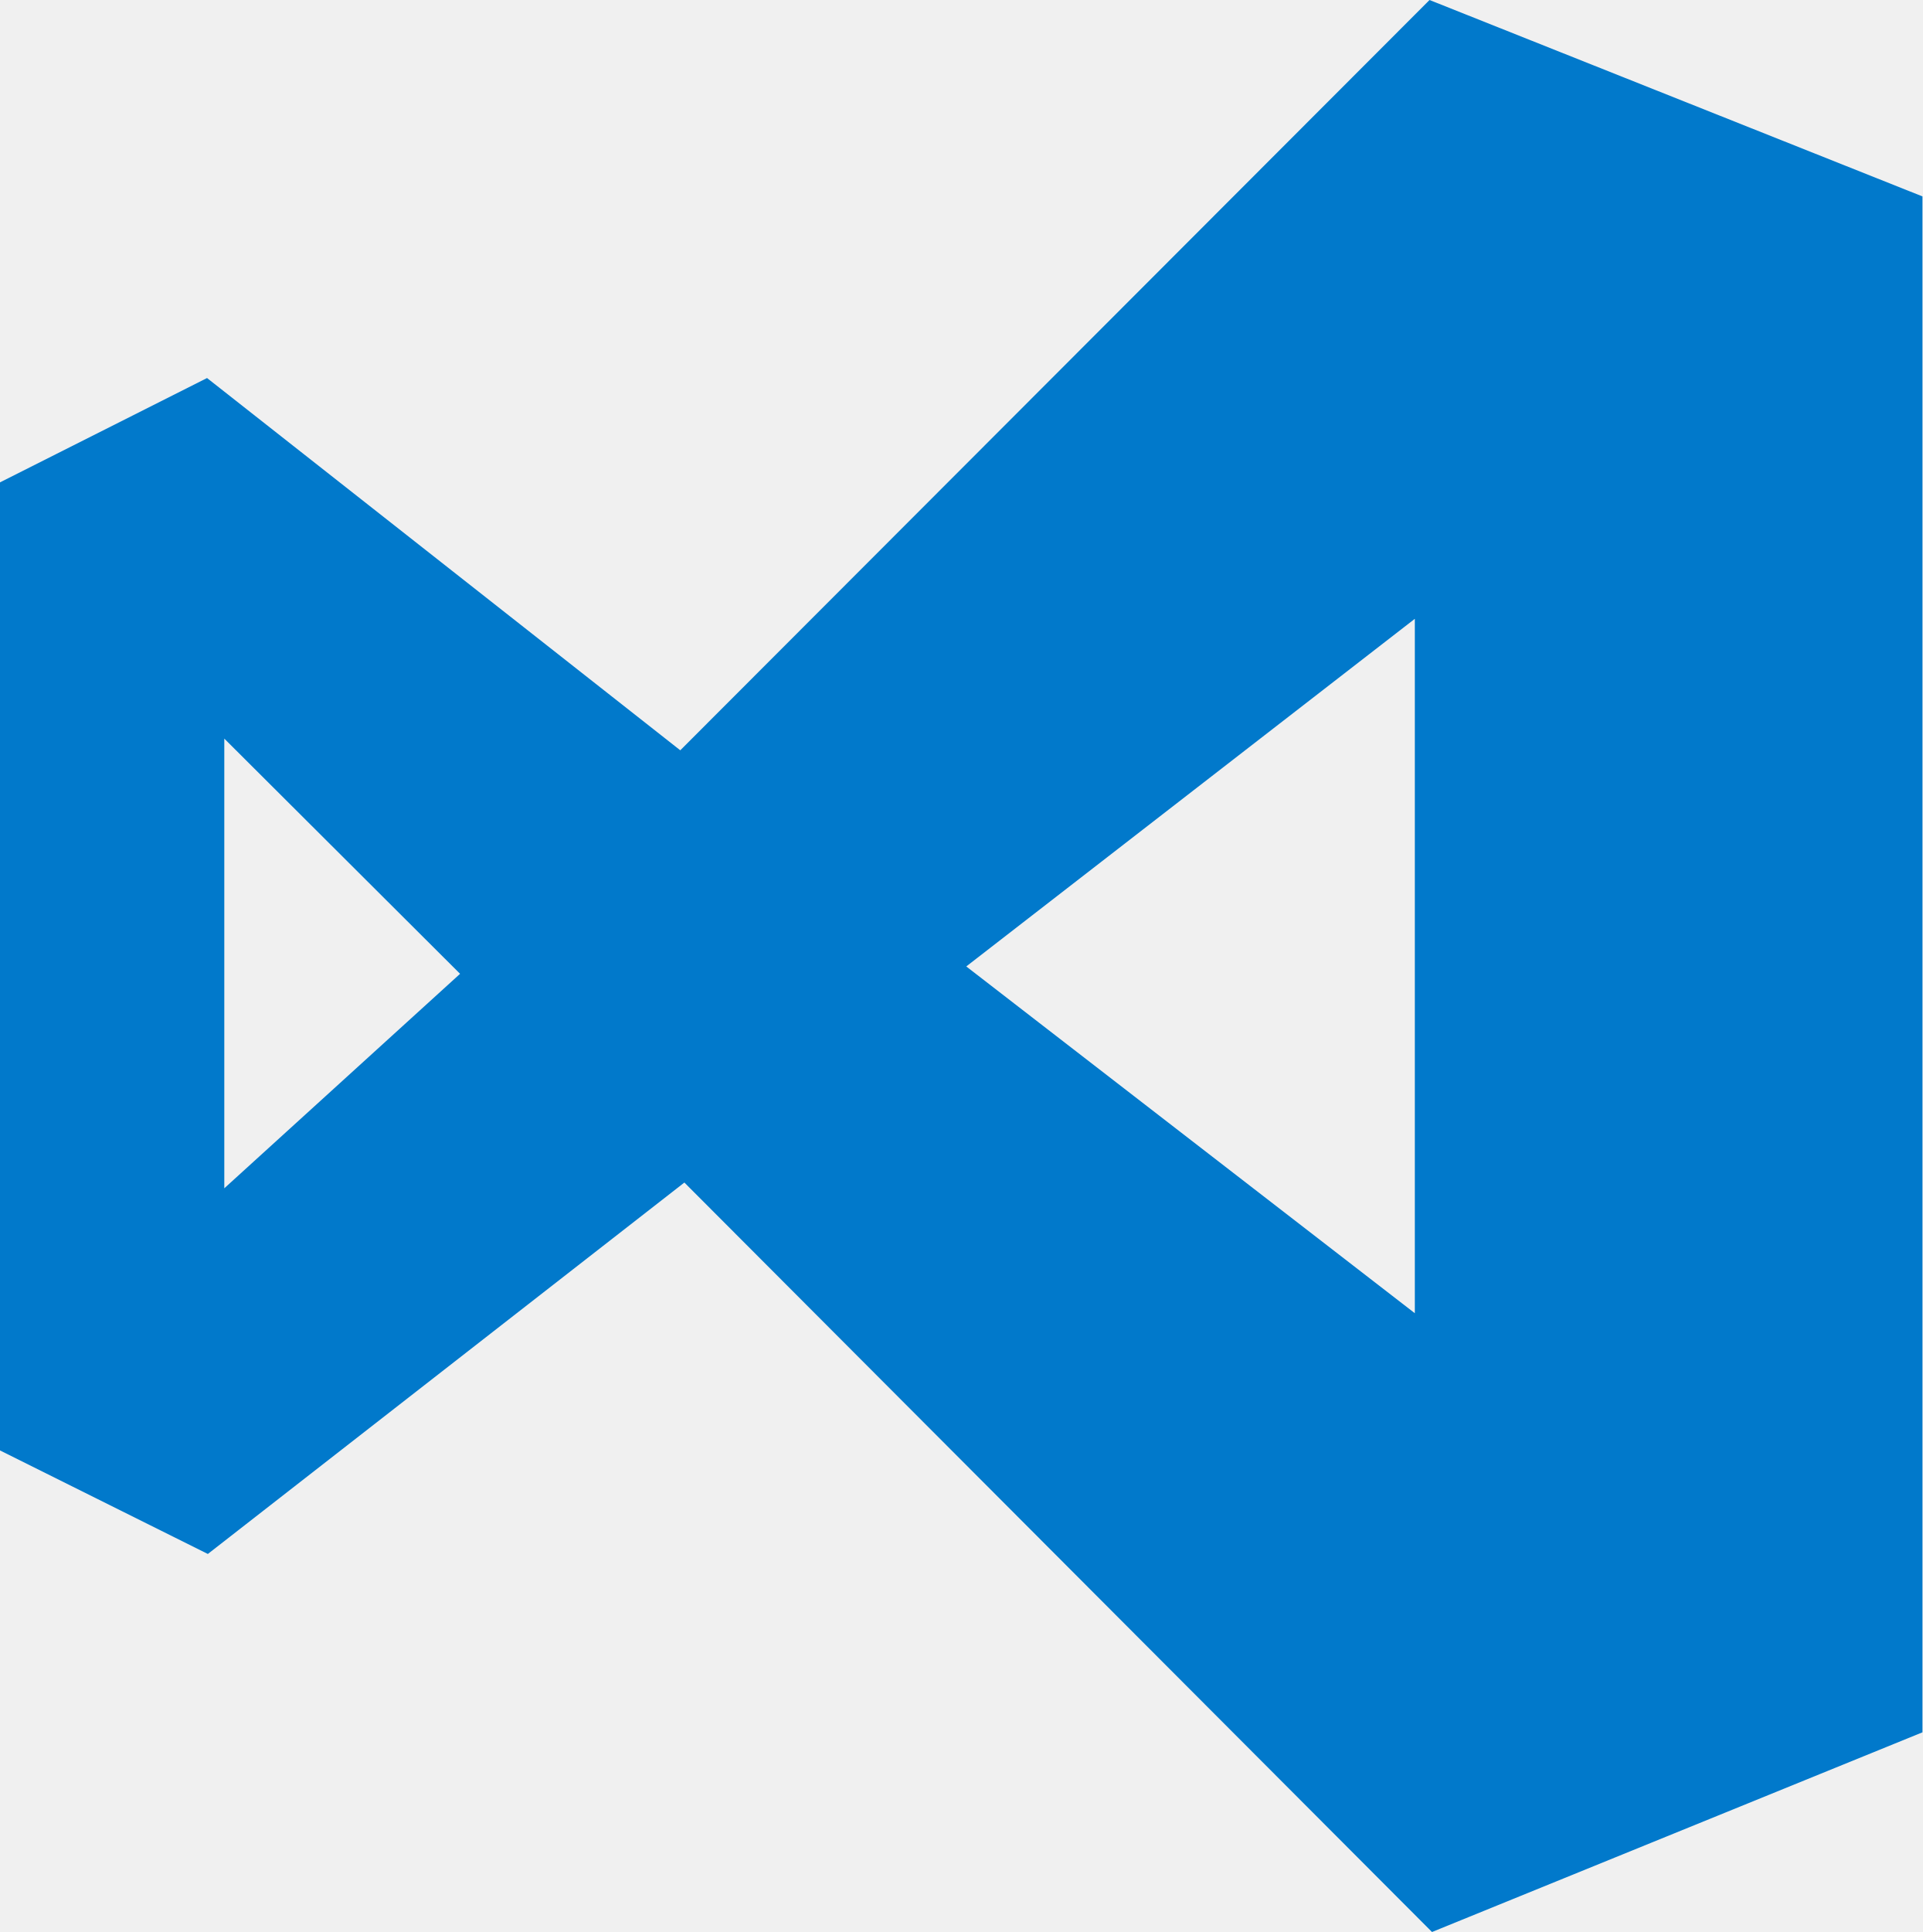
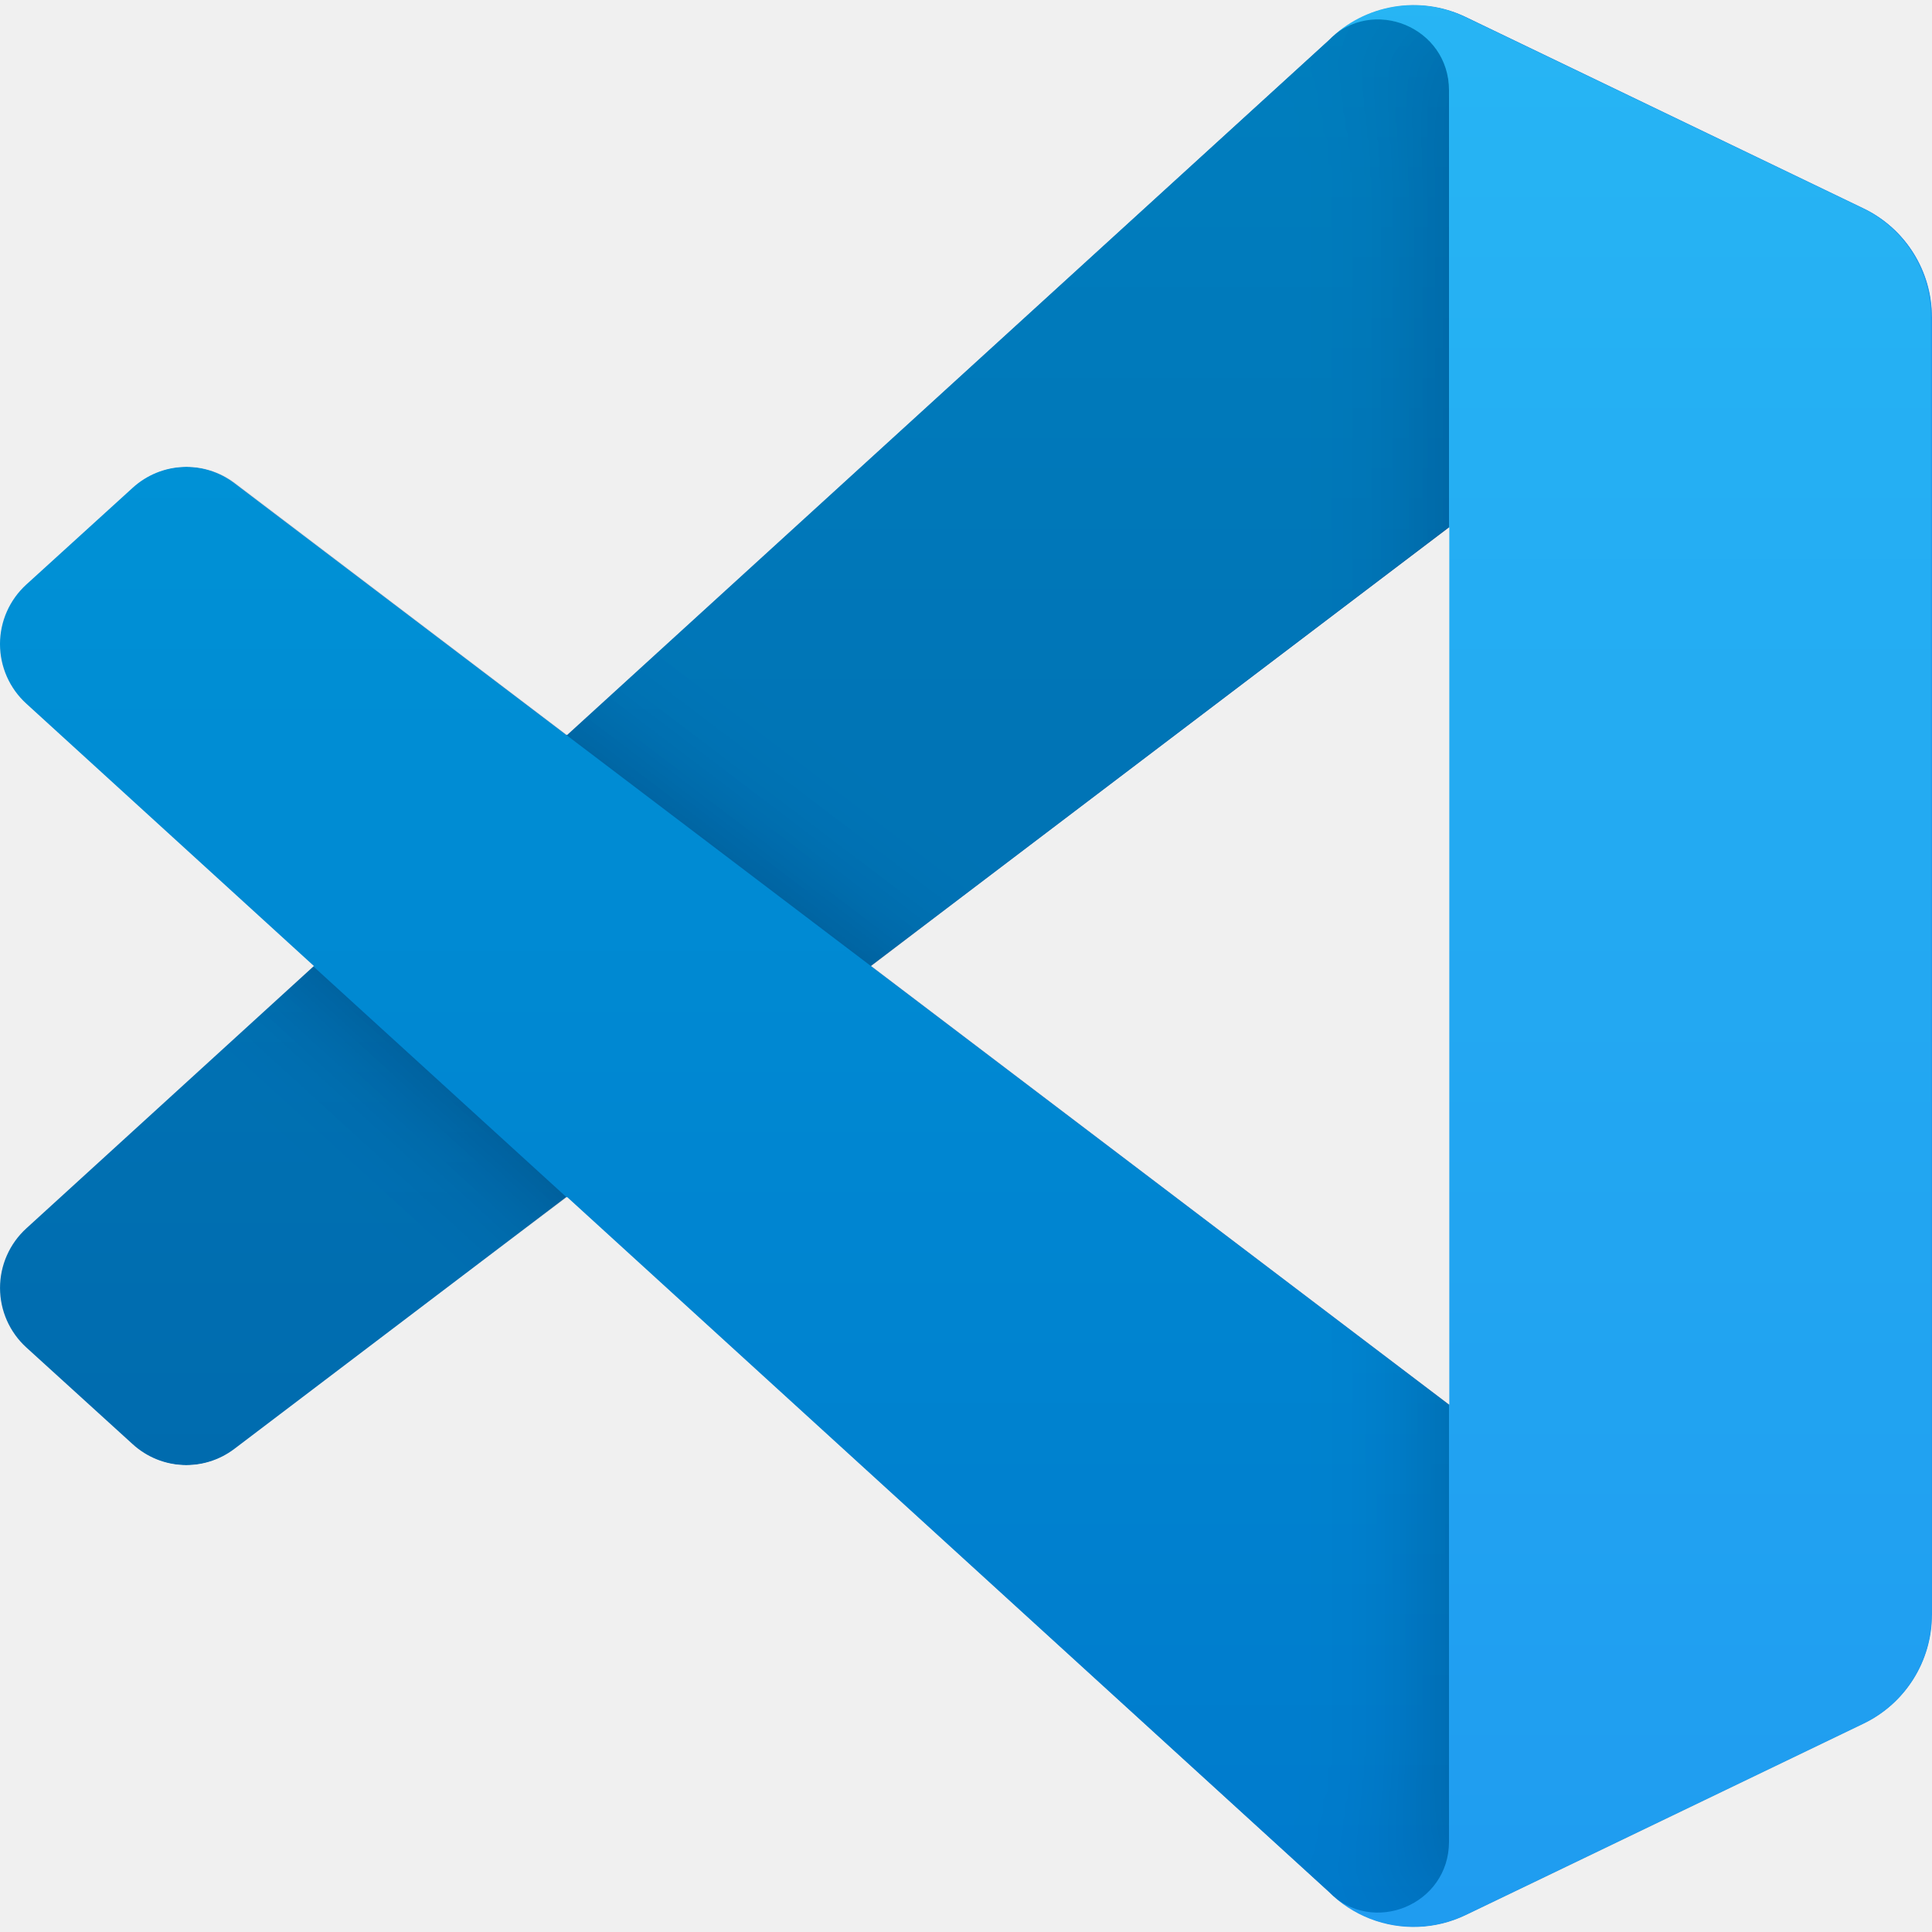
- <svg xmlns="http://www.w3.org/2000/svg" width="48.237" height="48.464" viewBox="0 0 48.237 48.464">
-   <path fill="#0179cb" d="M17.172,29.664,5.215,38.981,0,36.384V12.1L5.195,9.483l11.874,9.338L35.869,0,48.237,4.927V43.455L35.931,48.464ZM35.5,32.942V15.523l-11.255,8.72ZM5.628,29.808l5.916-5.38-5.916-5.9Z" data-name="visual studio code" />
+ <svg xmlns="http://www.w3.org/2000/svg" viewBox="0 0 128 128">
+   <mask id="a" width="128" height="128" x="0" y="0" maskUnits="userSpaceOnUse" style="mask-type:alpha">
+     <path fill="#fff" fill-rule="evenodd" d="M90.767 127.126a7.968 7.968 0 0 0 6.35-.244l26.353-12.681a8 8 0 0 0 4.53-7.209V21.009a8 8 0 0 0-4.53-7.21L97.117 1.12a7.97 7.97 0 0 0-9.093 1.548l-50.45 46.026L15.6 32.013a5.328 5.328 0 0 0-6.807.302l-7.048 6.411a5.335 5.335 0 0 0-.006 7.888L20.796 64 1.74 81.387a5.336 5.336 0 0 0 .006 7.887l7.048 6.411a5.327 5.327 0 0 0 6.807.303l21.974-16.68 50.45 46.025a7.96 7.96 0 0 0 2.743 1.793Zm5.252-92.183L57.74 64l38.28 29.058V34.943Z" clip-rule="evenodd" />
+   </mask>
+   <g mask="url(#a)">
+     <path fill="#0065A9" d="M123.471 13.82 97.097 1.12A7.973 7.973 0 0 0 88 2.668L1.662 81.387a5.333 5.333 0 0 0 .006 7.887l7.052 6.411a5.333 5.333 0 0 0 6.811.303l103.971-78.875c3.488-2.646 8.498-.158 8.498 4.22v-.306a8.001 8.001 0 0 0-4.529-7.208Z" />
+     <g filter="url(#b)">
+       <path fill="#007ACC" d="m123.471 114.181-26.374 12.698A7.973 7.973 0 0 1 88 125.333L1.662 46.613a5.333 5.333 0 0 1 .006-7.887l7.052-6.411a5.333 5.333 0 0 1 6.811-.303l103.971 78.874c3.488 2.647 8.498.159 8.498-4.219v.306a8.001 8.001 0 0 1-4.529 7.208Z" />
+     </g>
+     <g filter="url(#c)">
+       <path fill="#1F9CF0" d="M97.098 126.882A7.977 7.977 0 0 1 88 125.333c2.952 2.952 8 .861 8-3.314V5.98c0-4.175-5.048-6.266-8-3.313a7.977 7.977 0 0 1 9.098-1.549L123.467 13.8A8 8 0 0 1 128 21.01v85.982a8 8 0 0 1-4.533 7.21l-26.369 12.681Z" />
+     </g>
+     <path fill="url(#d)" fill-rule="evenodd" d="M90.69 127.126a7.968 7.968 0 0 0 6.349-.244l26.353-12.681a8 8 0 0 0 4.53-7.21V21.009a8 8 0 0 0-4.53-7.21L97.039 1.12a7.97 7.97 0 0 0-9.093 1.548l-50.45 46.026-21.974-16.68a5.328 5.328 0 0 0-6.807.302l-7.048 6.411a5.336 5.336 0 0 0-.006 7.888L20.718 64 1.662 81.386a5.335 5.335 0 0 0 .006 7.888l7.048 6.411a5.328 5.328 0 0 0 6.807.303l21.975-16.681 50.45 46.026a7.959 7.959 0 0 0 2.742 1.793Zm5.252-92.184L57.662 64l38.28 29.057V34.943Z" clip-rule="evenodd" opacity="0.25" style="mix-blend-mode:overlay" />
+   </g>
+   <defs>
+     <filter id="b" width="144.744" height="113.408" x="-8.411" y="22.594" color-interpolation-filters="sRGB" filterUnits="userSpaceOnUse">
+       <feFlood flood-opacity="0" result="BackgroundImageFix" />
+       <feColorMatrix in="SourceAlpha" result="hardAlpha" values="0 0 0 0 0 0 0 0 0 0 0 0 0 0 0 0 0 0 127 0" />
+       <feOffset />
+       <feGaussianBlur stdDeviation="4.167" />
+       <feColorMatrix values="0 0 0 0 0 0 0 0 0 0 0 0 0 0 0 0 0 0 0.25 0" />
+       <feBlend in2="BackgroundImageFix" mode="overlay" result="effect1_dropShadow_1_36" />
+       <feBlend in="SourceGraphic" in2="effect1_dropShadow_1_36" result="shape" />
+     </filter>
+     <filter id="c" width="56.667" height="144.007" x="79.667" y="-8.004" color-interpolation-filters="sRGB" filterUnits="userSpaceOnUse">
+       <feFlood flood-opacity="0" result="BackgroundImageFix" />
+       <feColorMatrix in="SourceAlpha" result="hardAlpha" values="0 0 0 0 0 0 0 0 0 0 0 0 0 0 0 0 0 0 127 0" />
+       <feOffset />
+       <feGaussianBlur stdDeviation="4.167" />
+       <feColorMatrix values="0 0 0 0 0 0 0 0 0 0 0 0 0 0 0 0 0 0 0.25 0" />
+       <feBlend in2="BackgroundImageFix" mode="overlay" result="effect1_dropShadow_1_36" />
+       <feBlend in="SourceGraphic" in2="effect1_dropShadow_1_36" result="shape" />
+     </filter>
+     <linearGradient id="d" x1="63.922" x2="63.922" y1="0.33" y2="127.67" gradientUnits="userSpaceOnUse">
+       <stop stop-color="#fff" />
+       <stop offset="1" stop-color="#fff" stop-opacity="0" />
+     </linearGradient>
+   </defs>
</svg>
